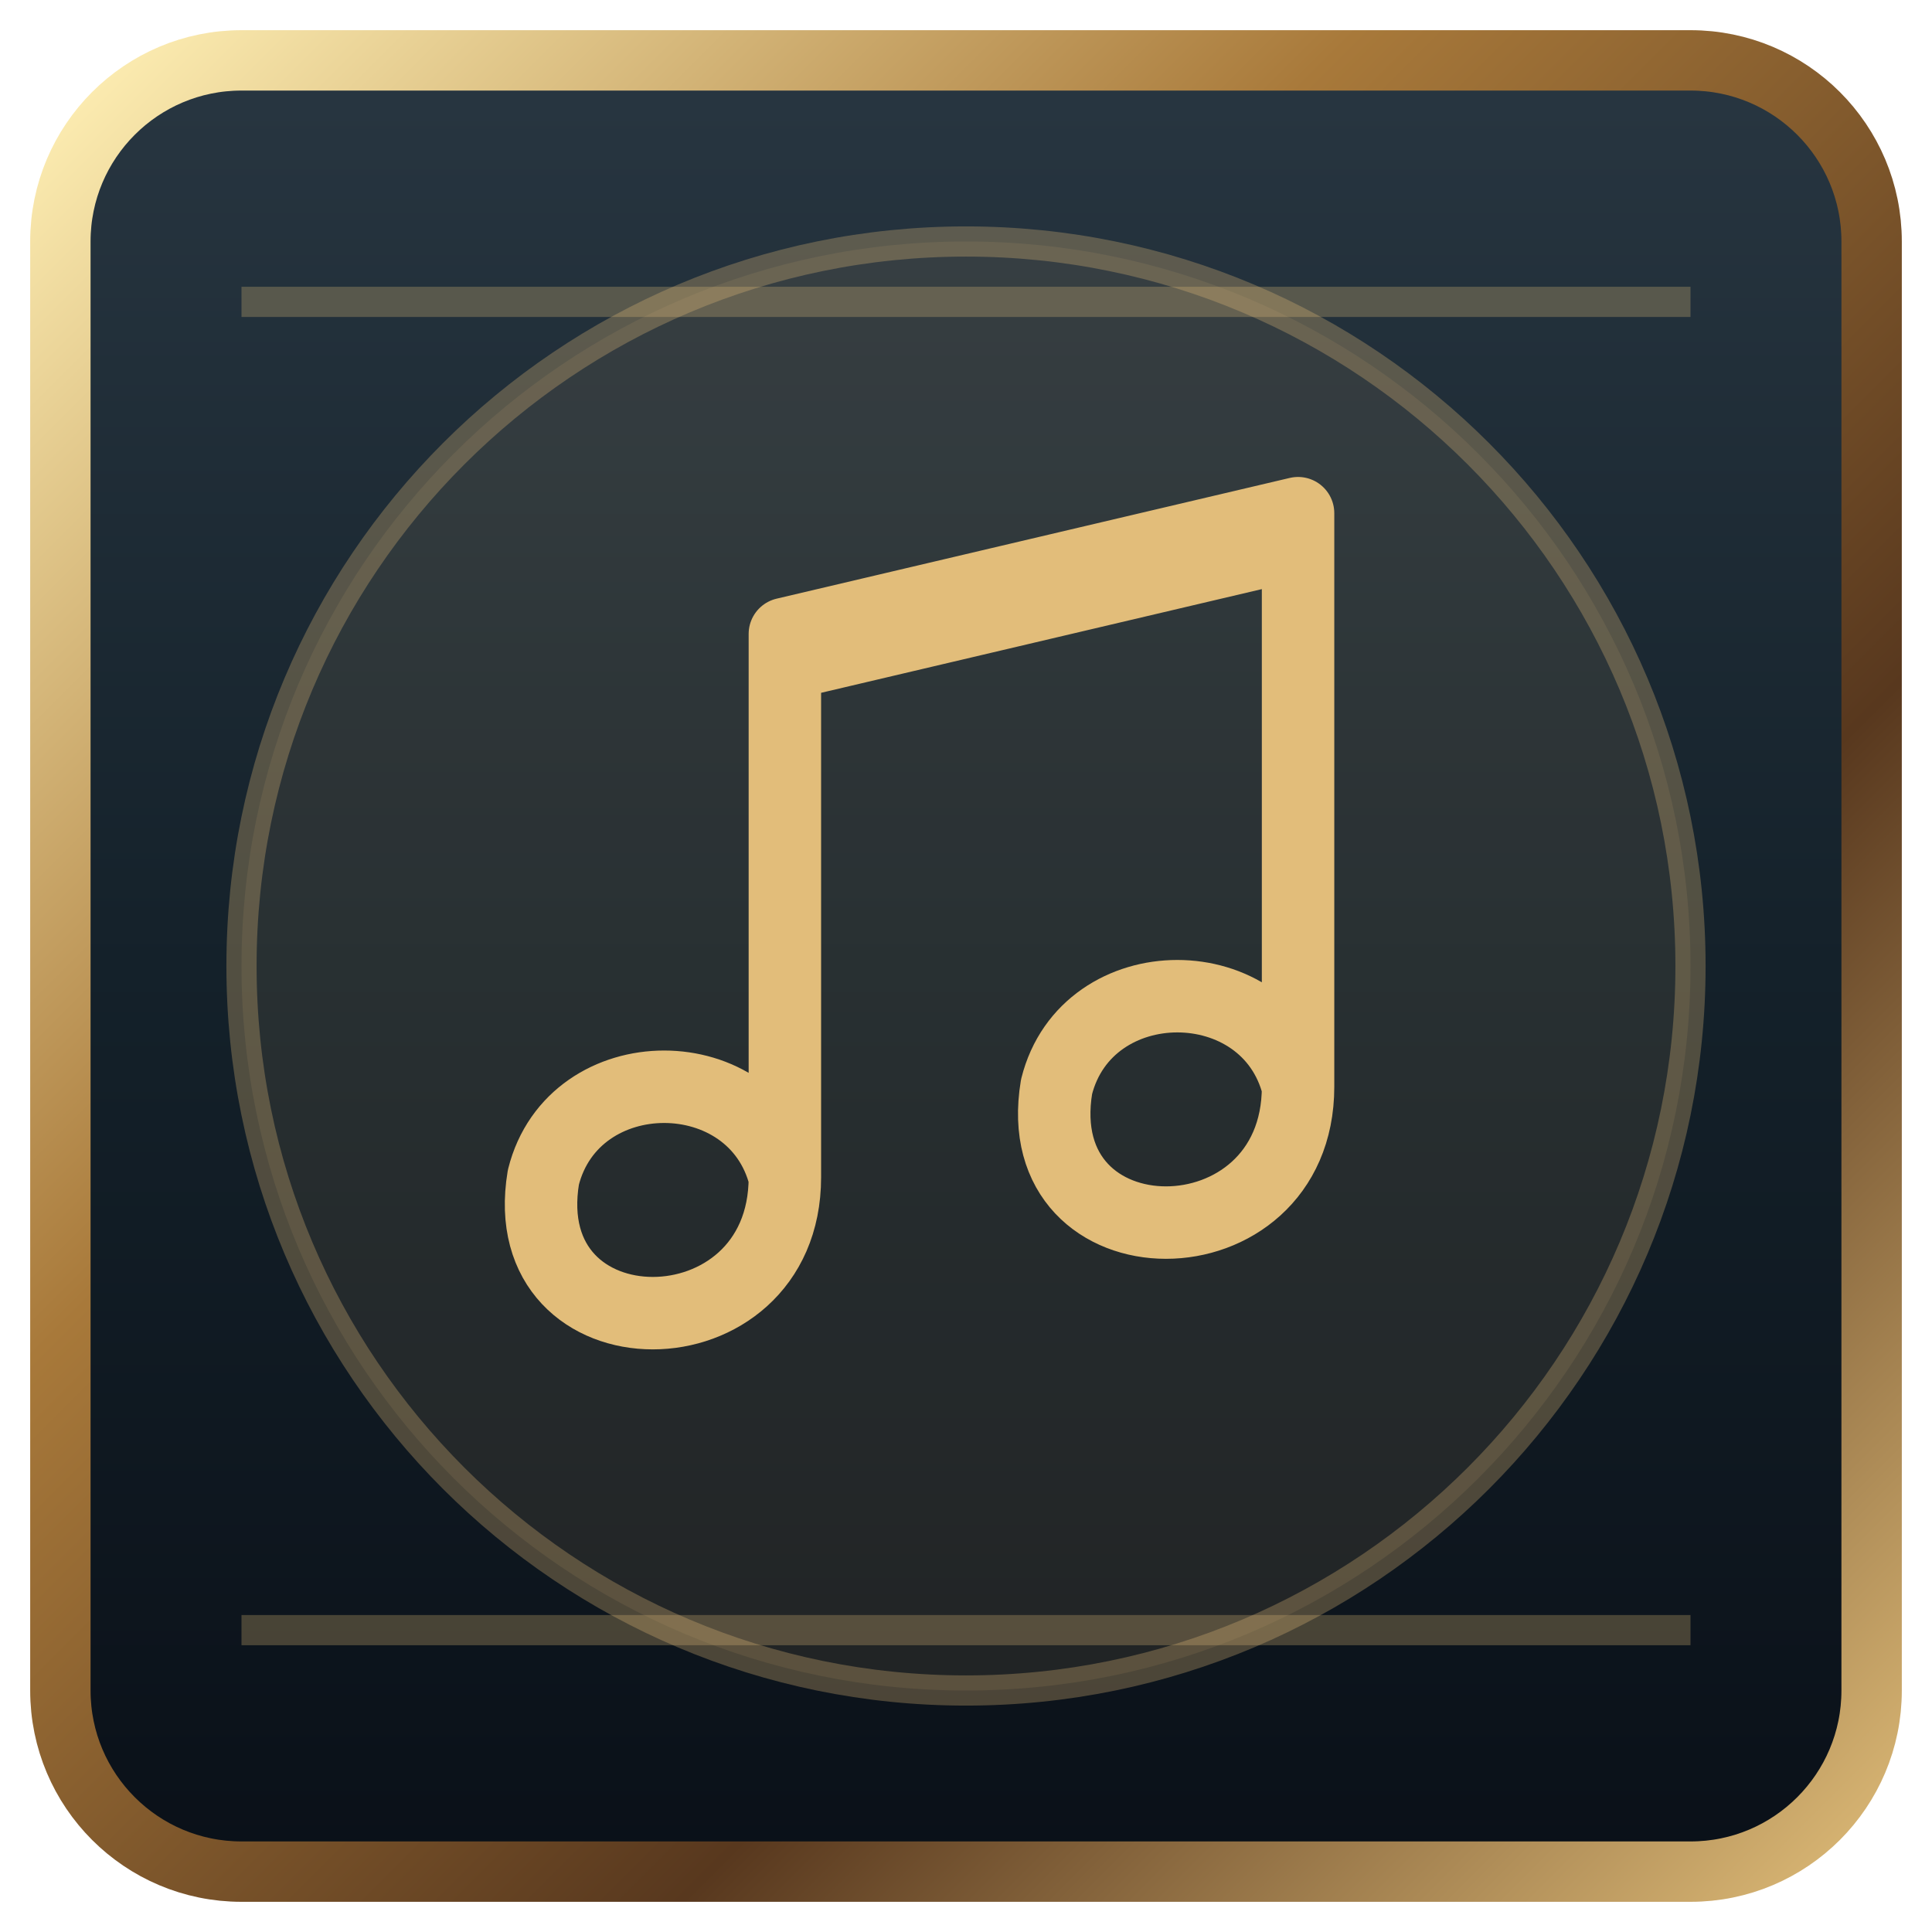
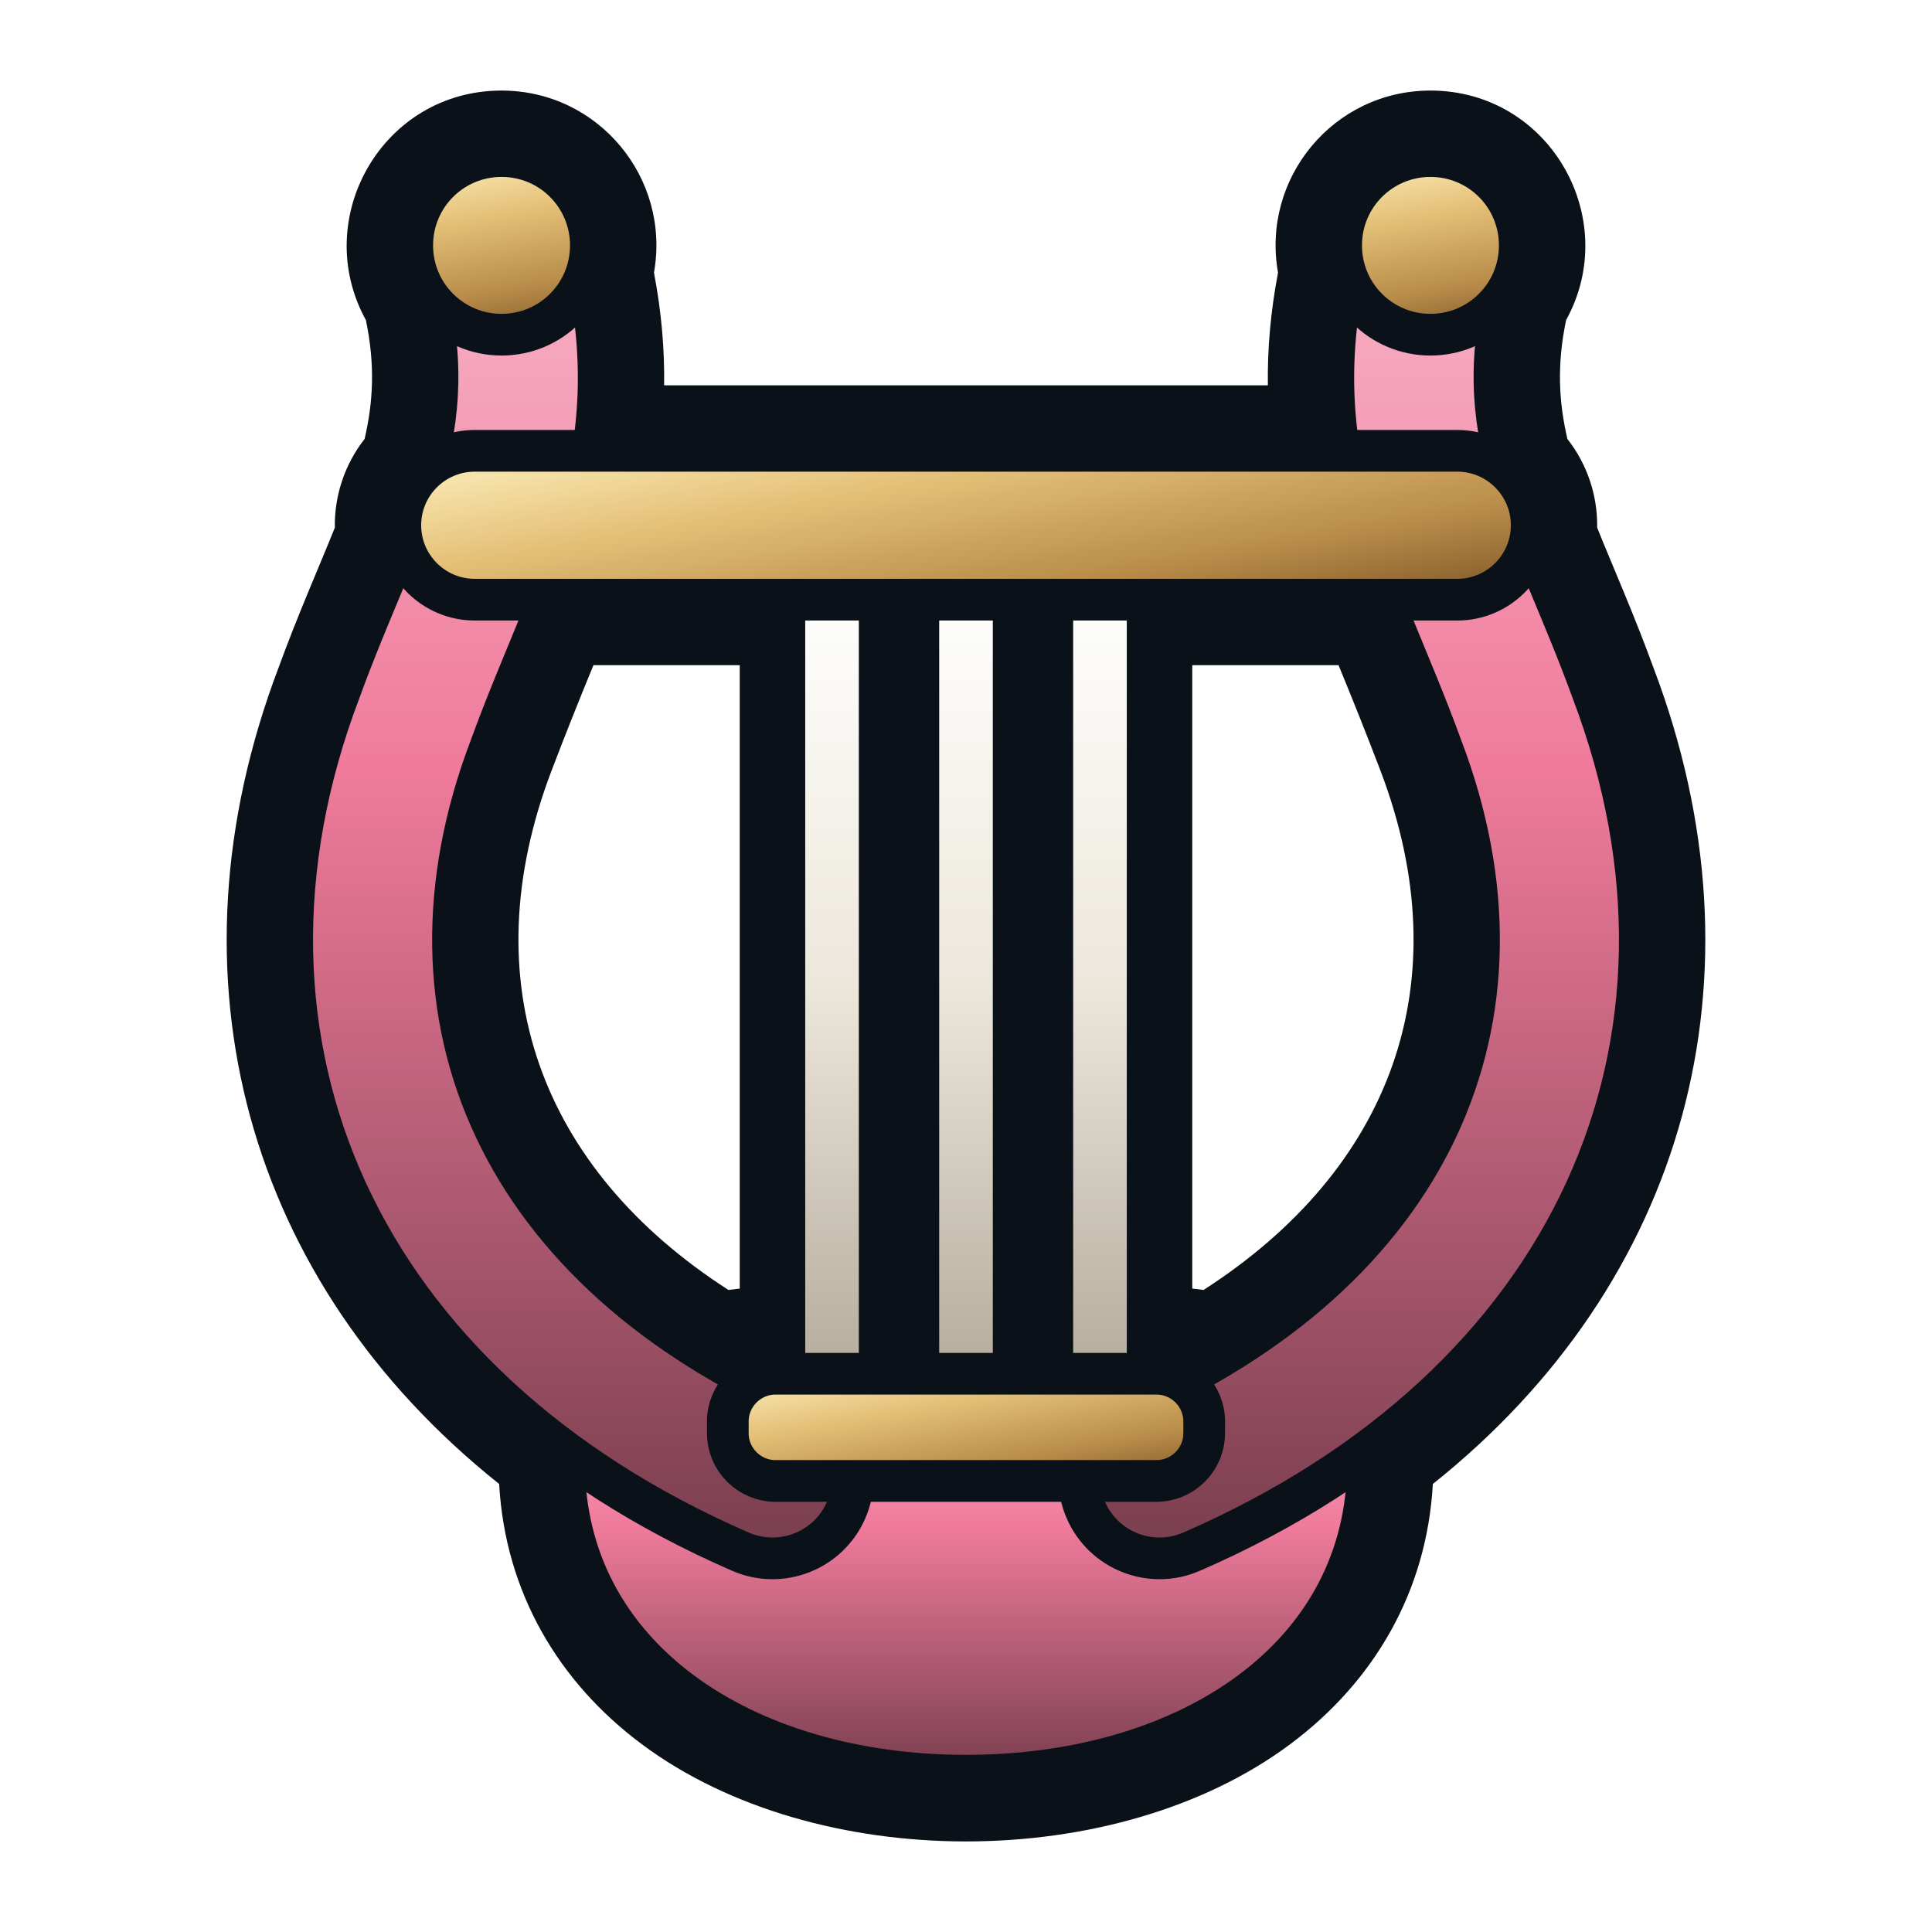
<svg xmlns="http://www.w3.org/2000/svg" width="64" height="64" viewBox="0 0 64 64">
  <defs>
-     <linearGradient id="g" x1="0" y1="0" x2="1" y2="1">
-       <stop stop-color="#fff0b5" />
-       <stop offset=".35" stop-color="#a8793a" />
-       <stop offset=".68" stop-color="#58381e" />
-       <stop offset="1" stop-color="#dbb875" />
+     <linearGradient id="linear-gradient-1" x1="32" y1="44.521" x2="32" y2="58.822" gradientUnits="userSpaceOnUse">
+       <stop offset="0" stop-color="#f7b6c9" />
+       <stop offset="0.42" stop-color="#f07b9c" />
+       <stop offset="1" stop-color="#783e4e" />
    </linearGradient>
-     <linearGradient id="bg" x2="0" y2="1">
-       <stop stop-color="#283641" />
-       <stop offset=".5" stop-color="#14212a" />
-       <stop offset="1" stop-color="#0a1018" />
+     <linearGradient id="linear-gradient-2" x1="18.966" y1="6.353" x2="18.966" y2="51.623" gradientUnits="userSpaceOnUse">
+       <stop offset="0" stop-color="#f7b6c9" />
+       <stop offset="0.42" stop-color="#f07b9c" />
+       <stop offset="1" stop-color="#783e4e" />
    </linearGradient>
-     <radialGradient id="gem">
-       <stop stop-color="#effaff" />
-       <stop offset=".22" stop-color="#80c4ea" />
-       <stop offset=".62" stop-color="#27638b" />
-       <stop offset="1" stop-color="#102739" />
-     </radialGradient>
+     <linearGradient id="linear-gradient-3" x1="45.034" y1="6.353" x2="45.034" y2="51.623" gradientUnits="userSpaceOnUse">
+       <stop offset="0" stop-color="#f7b6c9" />
+       <stop offset="0.42" stop-color="#f07b9c" />
+       <stop offset="1" stop-color="#783e4e" />
+     </linearGradient>
+     <linearGradient id="linear-gradient-4" x1="32" y1="19.372" x2="32" y2="46" gradientUnits="userSpaceOnUse">
+       <stop offset="0" stop-color="#ffffff" />
+       <stop offset="0.5" stop-color="#ece7db" />
+       <stop offset="1" stop-color="#b2aa9a" />
+     </linearGradient>
+     <linearGradient id="linear-gradient-5" x1="31.013" y1="11.803" x2="32.987" y2="22.995" gradientUnits="userSpaceOnUse">
+       <stop offset="0" stop-color="#fff3c4" />
+       <stop offset="0.35" stop-color="#e4c077" />
+       <stop offset="0.72" stop-color="#b88b49" />
+       <stop offset="1" stop-color="#7a5426" />
+     </linearGradient>
+     <linearGradient id="linear-gradient-6" x1="16.019" y1="4.753" x2="17.21" y2="11.504" gradientUnits="userSpaceOnUse">
+       <stop offset="0" stop-color="#fff3c4" />
+       <stop offset="0.35" stop-color="#e4c077" />
+       <stop offset="0.72" stop-color="#b88b49" />
+       <stop offset="1" stop-color="#7a5426" />
+     </linearGradient>
+     <linearGradient id="linear-gradient-7" x1="46.79" y1="4.753" x2="47.981" y2="11.504" gradientUnits="userSpaceOnUse">
+       <stop offset="0" stop-color="#fff3c4" />
+       <stop offset="0.35" stop-color="#e4c077" />
+       <stop offset="0.72" stop-color="#b88b49" />
+       <stop offset="1" stop-color="#7a5426" />
+     </linearGradient>
+     <linearGradient id="linear-gradient-8" x1="31.459" y1="44.212" x2="32.541" y2="50.354" gradientUnits="userSpaceOnUse">
+       <stop offset="0" stop-color="#fff3c4" />
+       <stop offset="0.35" stop-color="#e4c077" />
+       <stop offset="0.72" stop-color="#b88b49" />
+       <stop offset="1" stop-color="#7a5426" />
+     </linearGradient>
  </defs>
-   <rect x="2" y="2" width="60" height="60" rx="6" fill="url(#bg)" stroke="url(#g)" stroke-width="2" />
-   <path d="M8 10 H56 M8 54 H56" stroke="#e4c077" opacity=".28" />
-   <circle cx="32" cy="32" r="24" fill="#e2bd7a" fill-opacity=".10" stroke="#e2bd7a" stroke-opacity=".3" />
-   <g transform="translate(14 14)" stroke="#e2bd7a" stroke-width="2.4" fill="none" stroke-linejoin="round" stroke-linecap="round">
-     <path d="M12 25 V7 L29 3 V22 M12 8 L29 4 M12 25 C12 31 3 31 4 25 C5 21 11 21 12 25 M29 22 C29 28 20 28 21 22 C22 18 28 18 29 22" />
+   <g id="Layer_1" data-name="Layer 1">
+     <g id="emblem">
+       <path id="halo" d="M21.664 9.032 C21.915 10.349 22.017 11.586 22 12.764 L42 12.764 C41.983 11.586 42.085 10.349 42.336 9.032 C41.78 5.904 44.17 3 47.385 3 C51.337 3 53.731 7.24 51.88 10.602 C51.565 12.102 51.642 13.335 51.922 14.541 C52.579 15.378 52.926 16.416 52.908 17.479 C53.471 18.879 54.126 20.344 54.775 22.124 C58.657 32.355 55.839 42.483 47.465 49.158 C47.264 52.741 45.503 55.724 42.726 57.789 C36.968 62.07 27.032 62.07 21.274 57.789 C18.497 55.724 16.736 52.741 16.535 49.158 C8.161 42.483 5.343 32.355 9.225 22.124 C9.874 20.344 10.529 18.879 11.092 17.479 L11.092 17.479 C11.074 16.416 11.421 15.378 12.078 14.541 C12.358 13.335 12.435 12.102 12.12 10.602 L12.12 10.602 C10.269 7.24 12.663 3 16.615 3 C19.83 3 22.22 5.904 21.664 9.032 Z M19.659 22.035 C19.179 23.199 18.719 24.353 18.27 25.53 C15.601 32.539 17.903 38.724 24.13 42.731 L24.13 42.731 C24.253 42.716 24.378 42.7 24.505 42.686 L24.505 42.686 L24.505 22.035 Z M39.495 22.035 L39.495 42.686 C39.622 42.7 39.747 42.716 39.87 42.731 L39.87 42.731 C46.097 38.724 48.399 32.539 45.73 25.53 C45.281 24.353 44.821 23.199 44.341 22.035 Z" fill="#0a1118" />
+       <path id="bowl" d="M18.686 48.466 C18.686 45.507 22.631 44.521 32 44.521 C41.369 44.521 45.314 45.507 45.314 48.466 C45.314 54.877 39.397 58.822 32 58.822 C24.603 58.822 18.686 54.877 18.686 48.466 Z" fill="url(#linear-gradient-1)" stroke="#0a1118" stroke-width="1.381" stroke-linejoin="round" />
+       <path id="arm_l" data-name="arm l" d="M16.067 6.433 C17.494 6.076 18.94 6.944 19.297 8.37 C21.009 15.22 18.241 19.264 16.257 24.72 C16.252 24.733 16.248 24.745 16.243 24.758 C12.804 33.784 16.614 42.153 26.651 46.517 C28 47.104 28.618 48.672 28.031 50.021 C27.445 51.37 25.876 51.988 24.528 51.401 C11.888 45.906 6.82 34.56 11.259 22.881 C13.178 17.611 15.376 14.645 14.13 9.662 C13.773 8.235 14.641 6.789 16.067 6.433 Z" fill="url(#linear-gradient-2)" stroke="#0a1118" stroke-width="1.381" stroke-linejoin="round" />
+       <path id="arm_r" data-name="arm r" d="M44.703 8.37 C45.06 6.944 46.506 6.076 47.933 6.433 C49.359 6.789 50.227 8.235 49.87 9.662 C48.624 14.645 50.822 17.611 52.741 22.881 C57.18 34.56 52.112 45.906 39.472 51.401 C38.124 51.988 36.555 51.37 35.969 50.021 C35.382 48.672 36 47.104 37.349 46.517 C47.386 42.153 51.196 33.784 47.757 24.758 C47.752 24.745 47.748 24.733 47.743 24.72 C45.759 19.264 42.991 15.22 44.703 8.37 Z" fill="url(#linear-gradient-3)" stroke="#0a1118" stroke-width="1.381" stroke-linejoin="round" />
+       <path id="strings" d="M26.674 46 L26.674 19.372 L28.45 19.372 L28.45 46 Z M31.112 46 L31.112 19.372 L32.888 19.372 L32.888 46 Z M35.55 46 L35.55 19.372 L37.326 19.372 L37.326 46 Z" fill="url(#linear-gradient-4)" />
+       <path id="yoke" d="M15.727 14.934 L48.273 14.934 C49.634 14.934 50.739 16.038 50.739 17.399 L50.739 17.399 C50.739 18.76 49.634 19.865 48.273 19.865 L15.727 19.865 C14.366 19.865 13.261 18.76 13.261 17.399 L13.261 17.399 C13.261 16.038 14.366 14.934 15.727 14.934 Z" fill="url(#linear-gradient-5)" stroke="#0a1118" stroke-width="1.381" stroke-linejoin="round" />
+       <path id="knob_l" data-name="knob l" d="M19.573 8.128 C19.573 9.766 18.252 11.087 16.615 11.087 C14.977 11.087 13.656 9.766 13.656 8.128 C13.656 6.491 14.977 5.17 16.615 5.17 C18.252 5.17 19.573 6.491 19.573 8.128 Z" fill="url(#linear-gradient-6)" stroke="#0a1118" stroke-width="1.381" stroke-linejoin="round" />
+       <path id="knob_r" data-name="knob r" d="M50.344 8.128 C50.344 9.766 49.023 11.087 47.385 11.087 C45.748 11.087 44.427 9.766 44.427 8.128 C44.427 6.491 45.748 5.17 47.385 5.17 C49.023 5.17 50.344 6.491 50.344 8.128 Z" fill="url(#linear-gradient-7)" stroke="#0a1118" stroke-width="1.381" stroke-linejoin="round" />
+       <path id="bridge" d="M25.688 45.507 L38.312 45.507 C39.18 45.507 39.89 46.217 39.89 47.085 L39.89 47.48 C39.89 48.348 39.18 49.058 38.312 49.058 L25.688 49.058 C24.82 49.058 24.11 48.348 24.11 47.48 L24.11 47.085 C24.11 46.217 24.82 45.507 25.688 45.507 Z" fill="url(#linear-gradient-8)" stroke="#0a1118" stroke-width="1.381" stroke-linejoin="round" />
+     </g>
  </g>
</svg>
